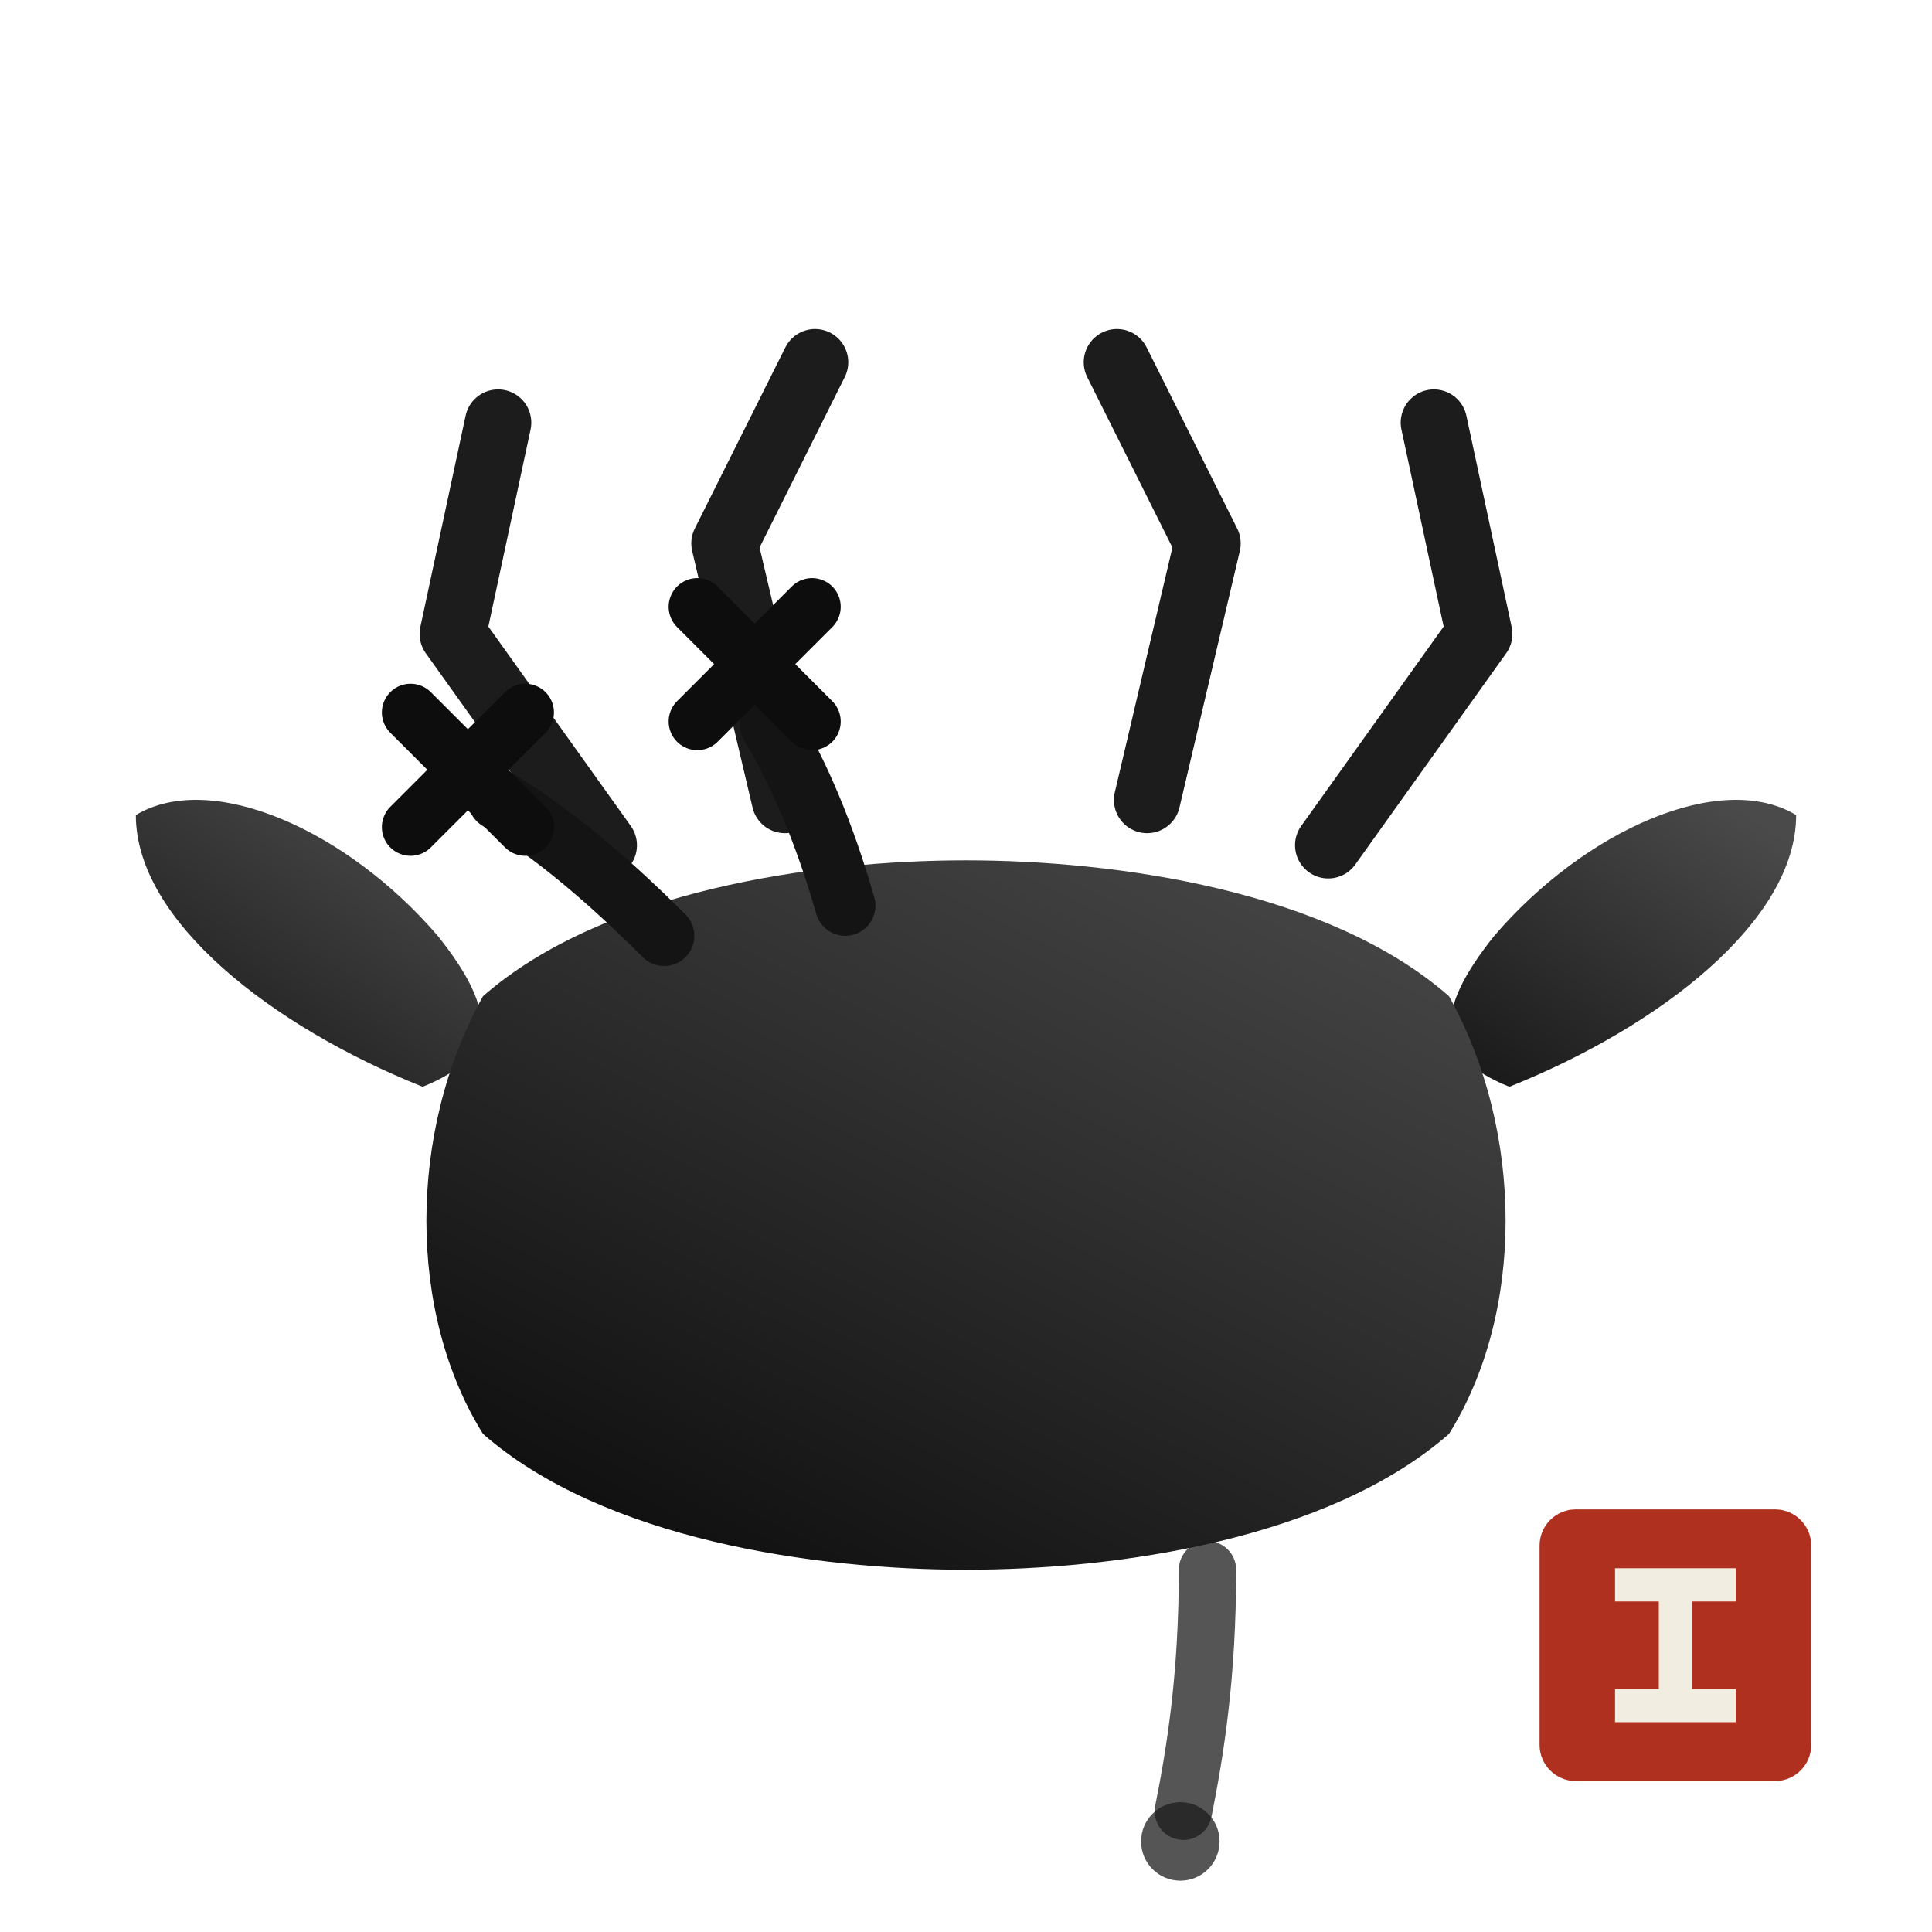
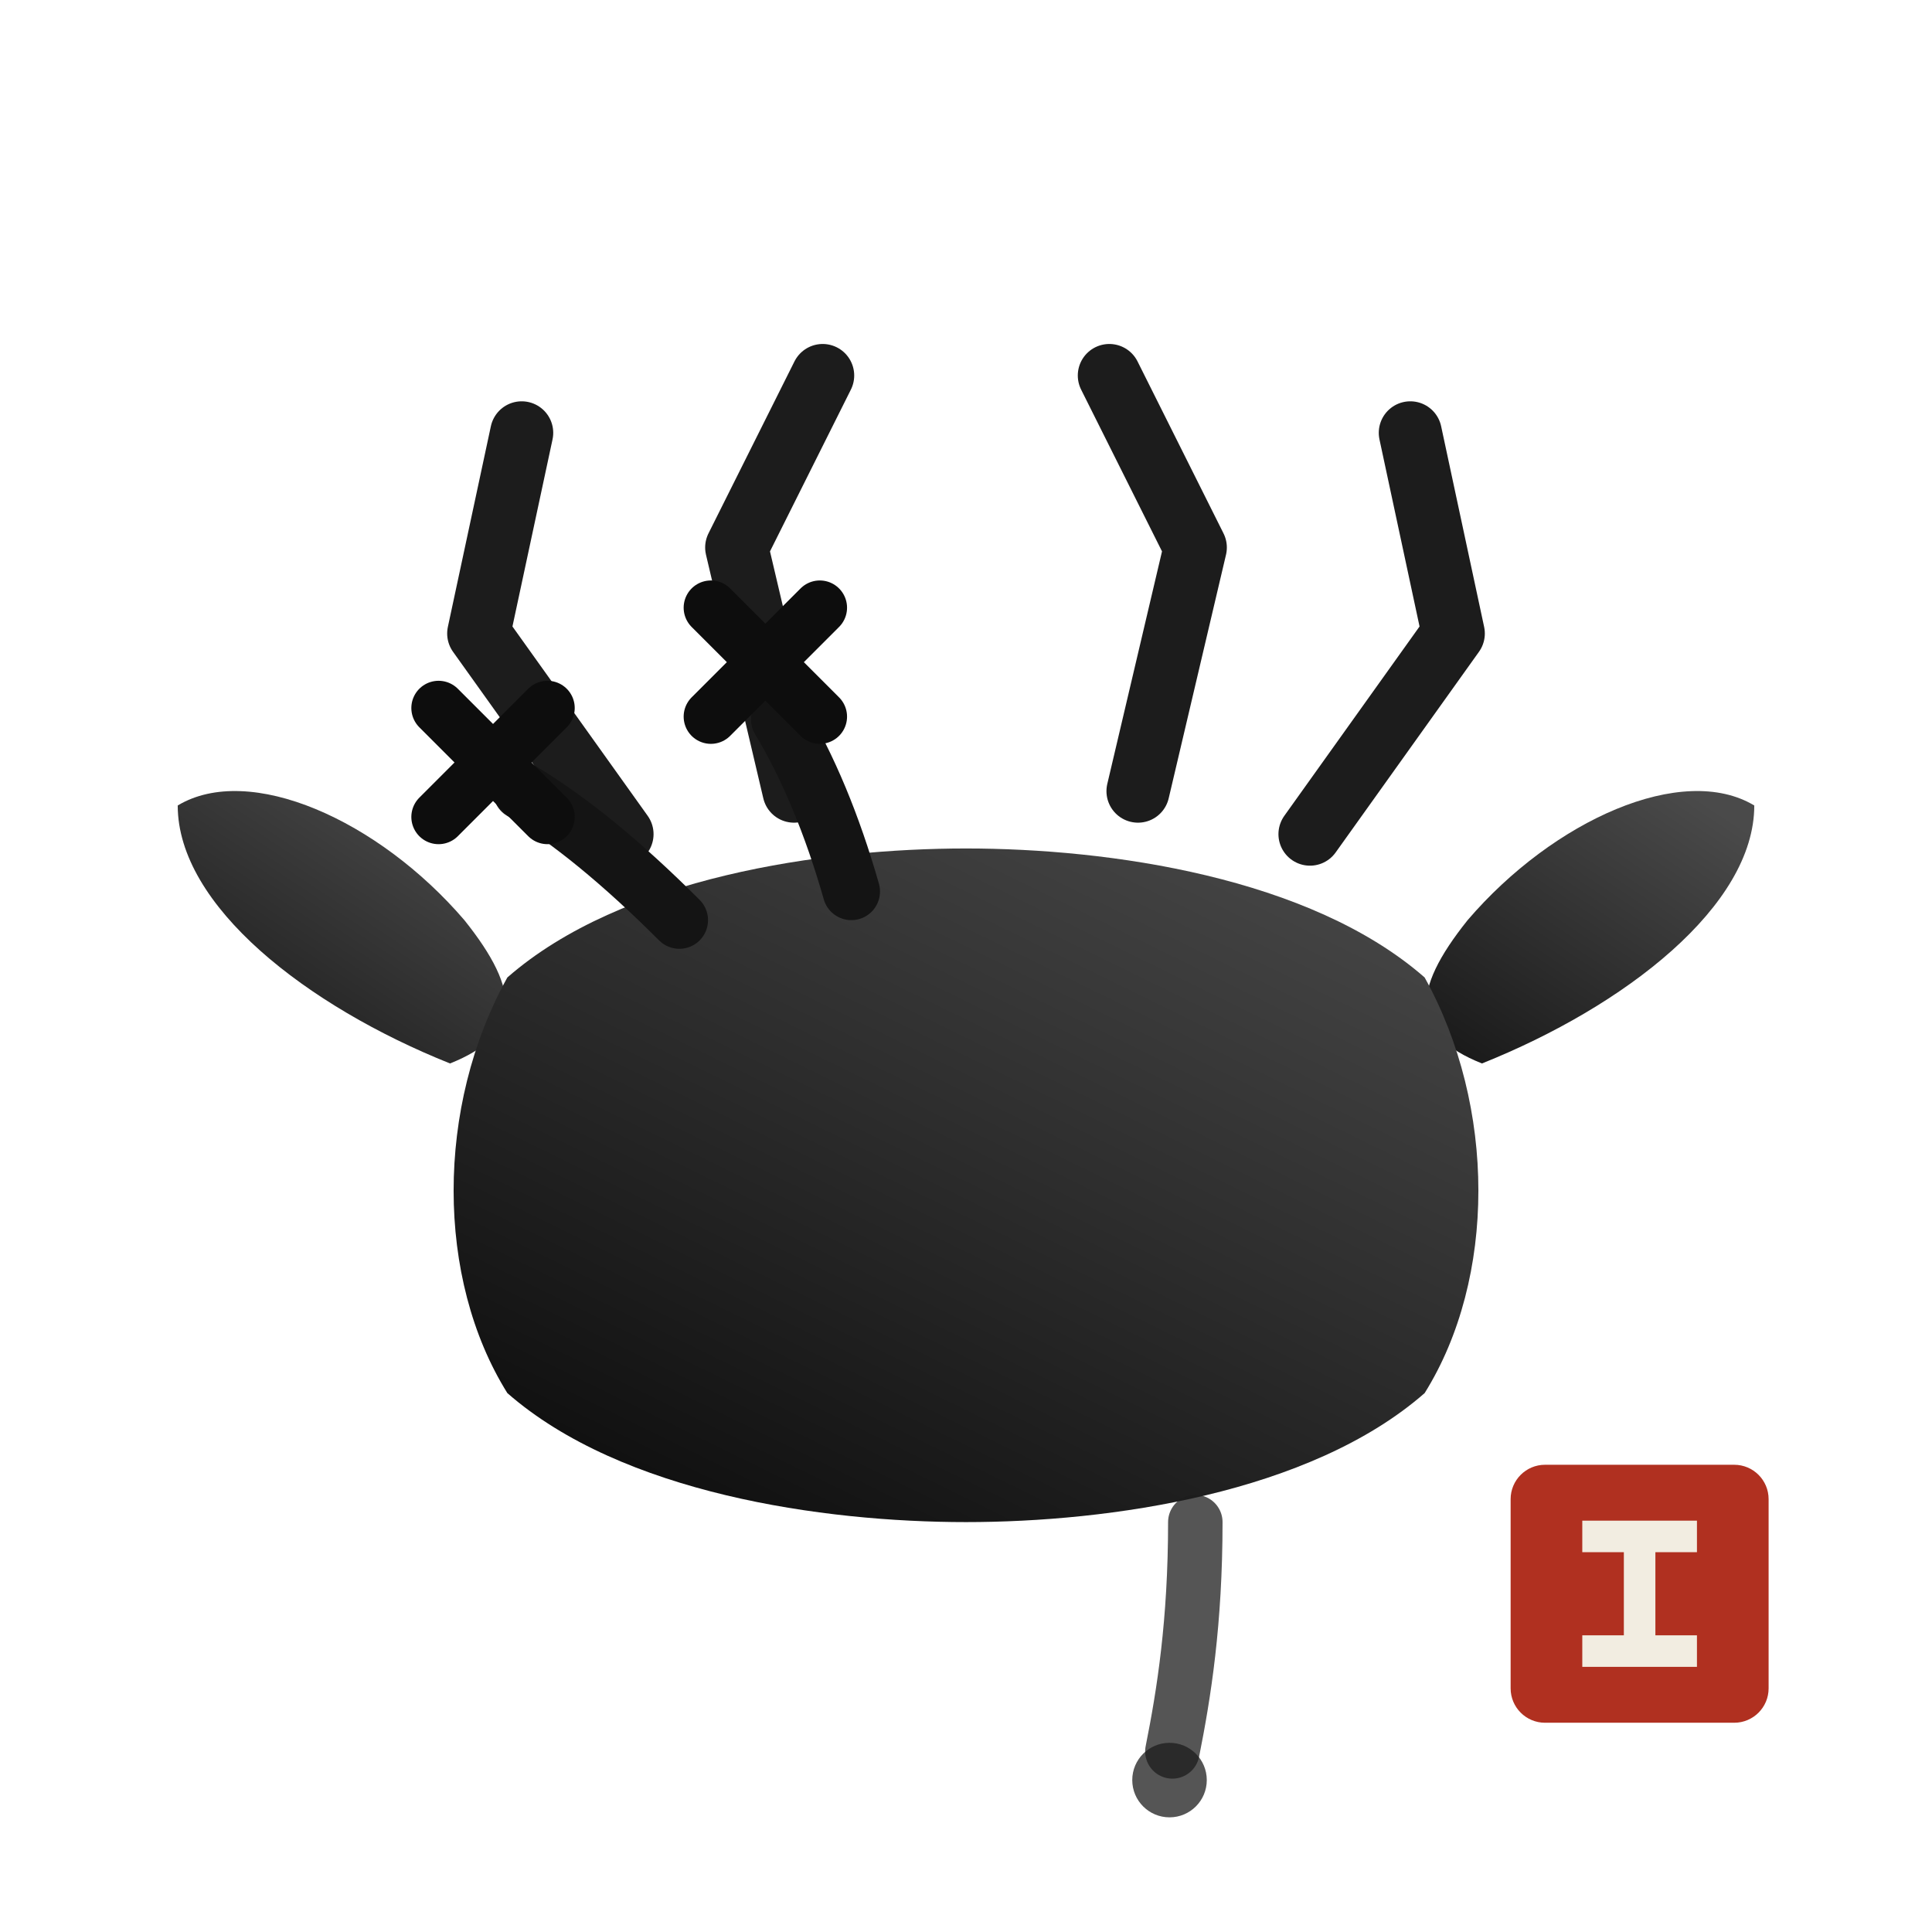
- <svg xmlns="http://www.w3.org/2000/svg" viewBox="0 0 64 64">
+ <svg xmlns="http://www.w3.org/2000/svg" viewBox="-1.7 -1.1 67.4 67.4">
  <defs>
    <linearGradient id="inkMl" x1="0.15" y1="1" x2="0.9" y2="0">
      <stop offset="0" stop-color="#0d0d0d" />
      <stop offset="0.55" stop-color="#2e2e2e" />
      <stop offset="1" stop-color="#484848" />
    </linearGradient>
    <linearGradient id="inkCl" x1="0" y1="1" x2="0.8" y2="0">
      <stop offset="0" stop-color="#171717" />
      <stop offset="1" stop-color="#4a4a4a" />
    </linearGradient>
  </defs>
  <g fill="none" stroke="#1c1c1c" stroke-width="2.2" stroke-linecap="round" stroke-linejoin="round">
    <path d="M20 28 L15 21 L16.5 14" />
    <path d="M26 26.5 L24 18 L27 12" />
    <path d="M38 26.5 L40 18 L37 12" />
    <path d="M44 28 L49 21 L47.5 14" />
  </g>
  <path d="M14 36 C9 34 4.5 30.5 4.5 27 C7 25.5 11.5 27.5 14.5 31 C16.5 33.5 16.5 35 14 36 Z" fill="url(#inkCl)" />
  <path d="M50 36 C55 34 59.5 30.5 59.5 27 C57 25.5 52.5 27.5 49.5 31 C47.5 33.5 47.5 35 50 36 Z" fill="url(#inkCl)" />
  <path d="M16 33 C20 29.5 27 28.5 32 28.5 C37 28.5 44 29.5 48 33 C50.5 37.5 50.5 43.5 48 47.5 C44 51 37 52 32 52 C27 52 20 51 16 47.5 C13.5 43.5 13.5 37.5 16 33 Z" fill="url(#inkMl)" />
  <path d="M22 31 Q19 28 16.5 26.5" stroke="#141414" stroke-width="2" fill="none" stroke-linecap="round" />
  <path d="M28 30 Q27 26.5 25.5 24" stroke="#141414" stroke-width="2" fill="none" stroke-linecap="round" />
  <path d="M13.6 23.6 L17.4 27.4 M17.4 23.6 L13.6 27.4" stroke="#0d0d0d" stroke-width="1.9" stroke-linecap="round" />
  <path d="M23.1 20.1 L26.9 23.9 M26.9 20.1 L23.1 23.9" stroke="#0d0d0d" stroke-width="1.9" stroke-linecap="round" />
  <path d="M40 52 C40 55.5 39.6 58 39.2 60" stroke="#1c1c1c" stroke-width="1.9" fill="none" stroke-linecap="round" opacity="0.75" />
  <circle cx="39.1" cy="61" r="1.3" fill="#1c1c1c" opacity="0.75" />
  <rect x="51" y="50" width="9" height="9" rx="1.2" fill="#b03020" />
  <path d="M53.5 52.5 L57.5 52.5 M55.5 52.5 L55.5 56.5 M53.5 56.5 L57.5 56.5" stroke="#f2ede1" stroke-width="1.1" />
</svg>
